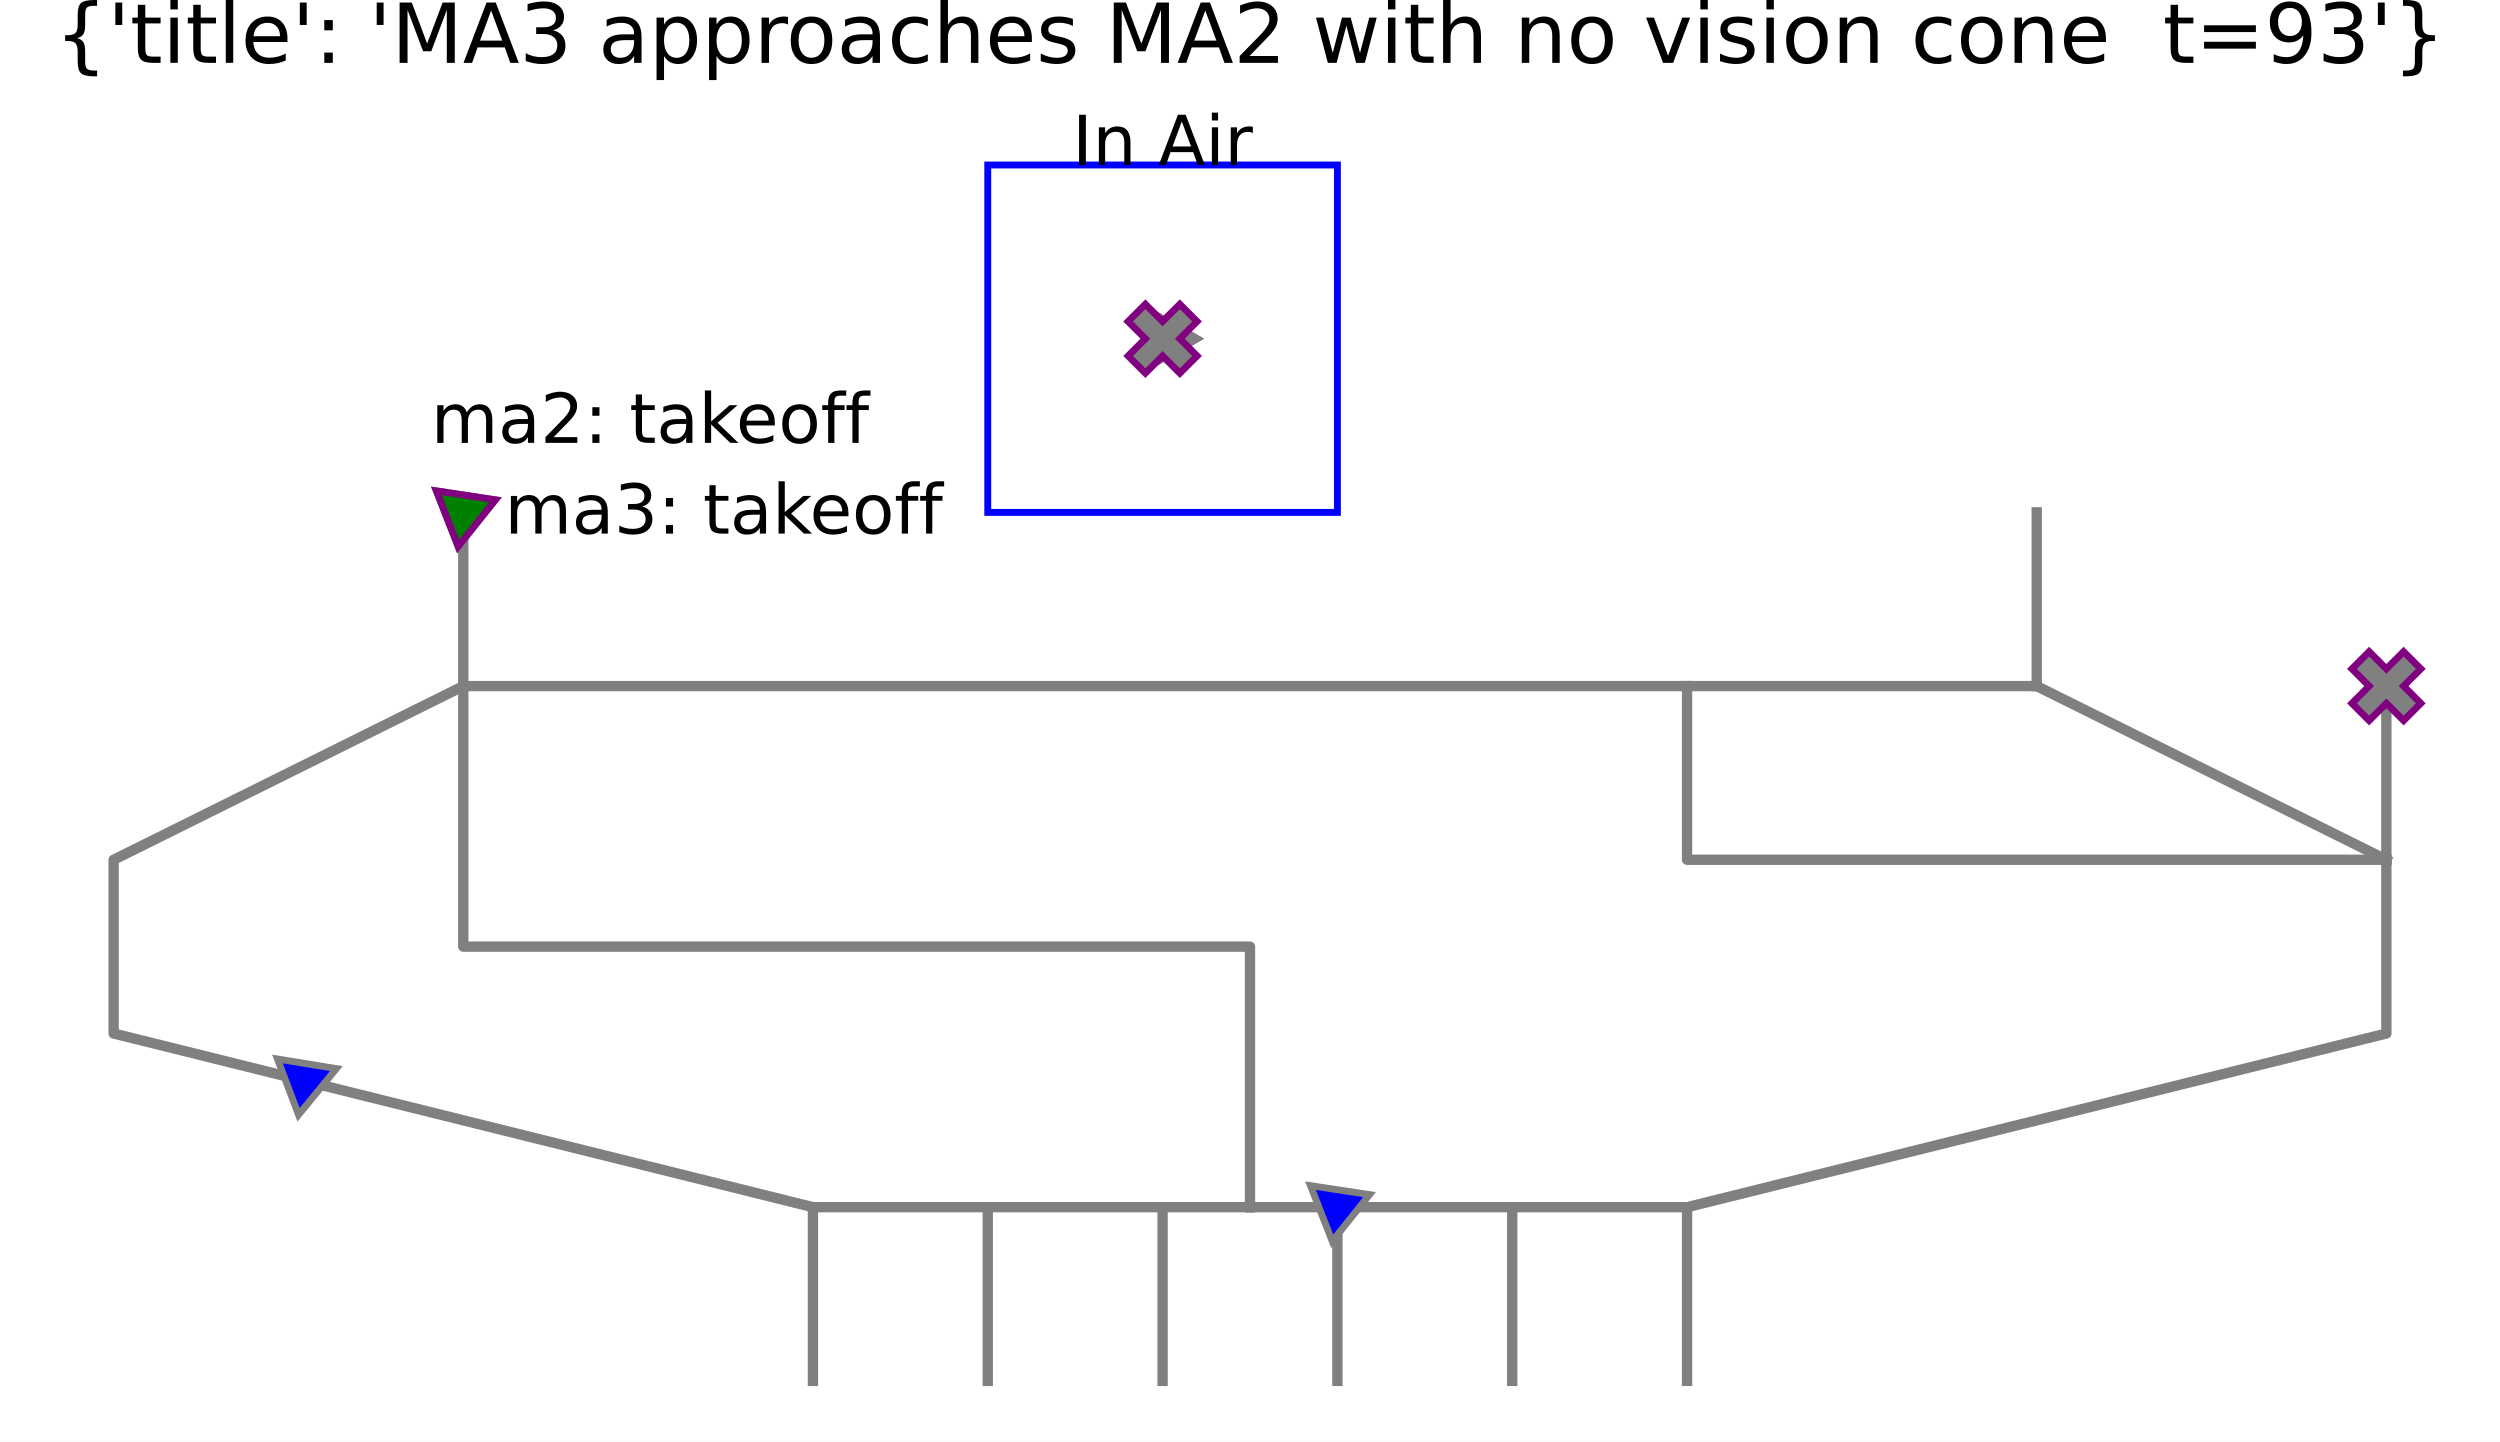
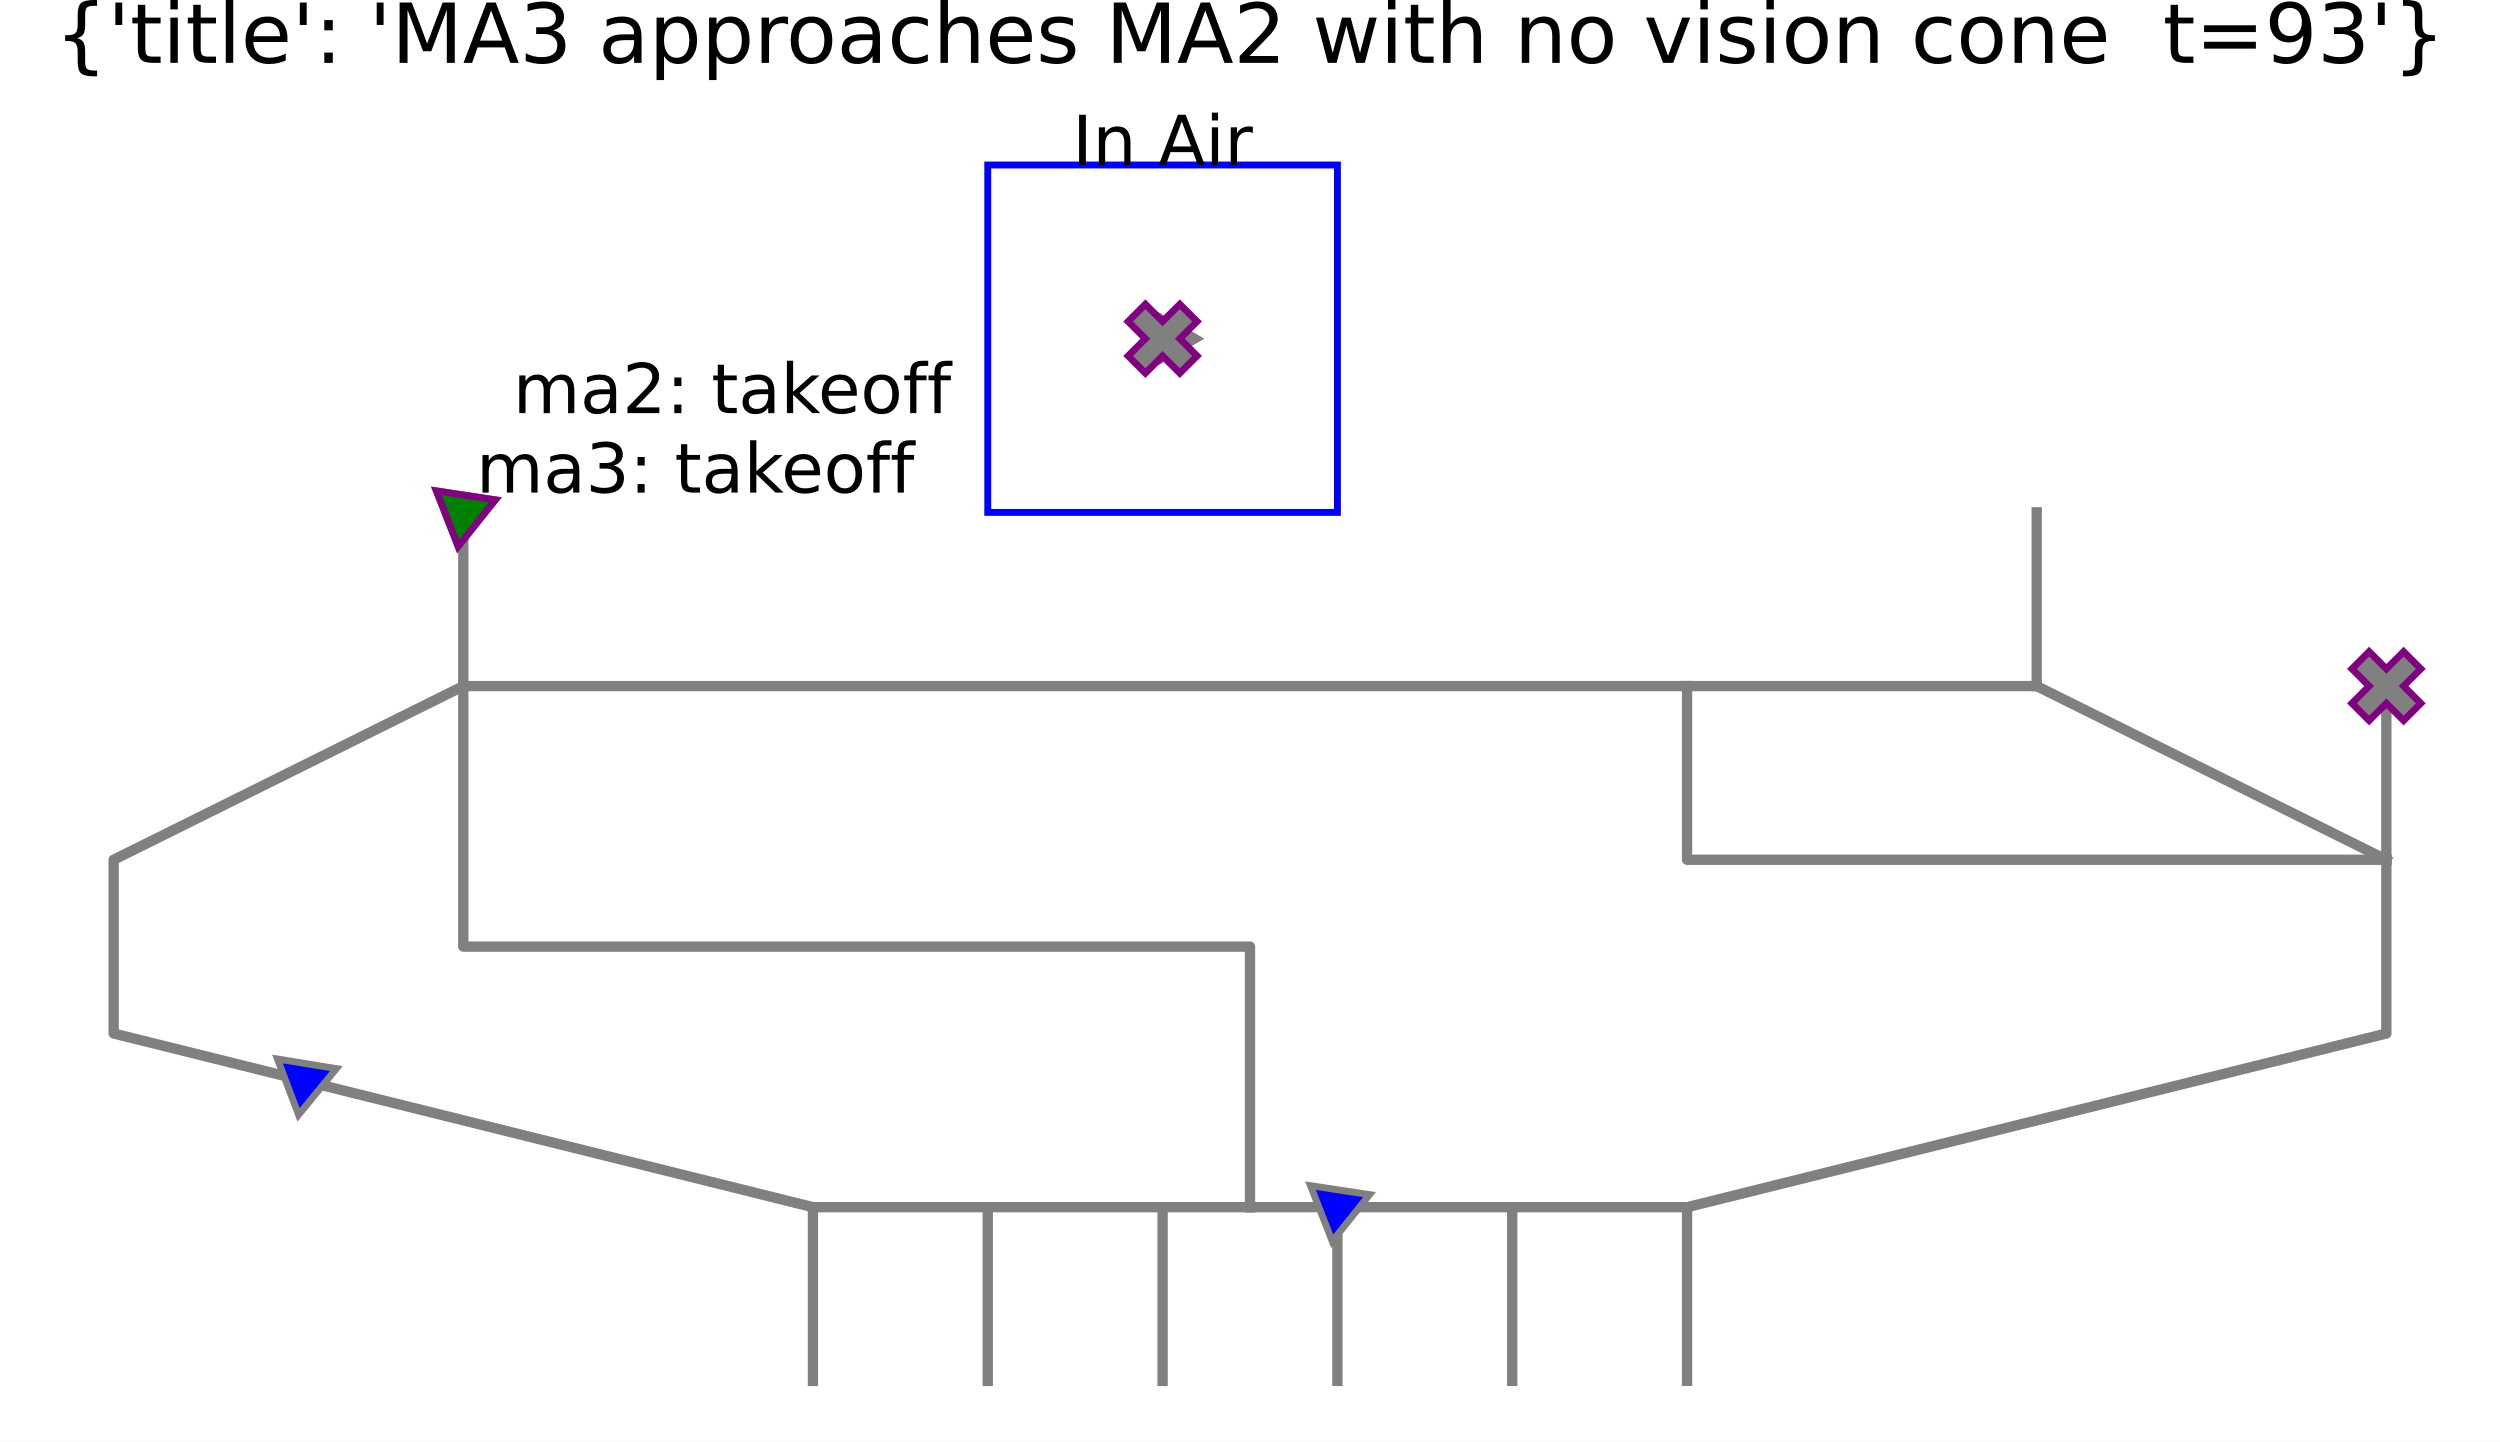
<svg xmlns="http://www.w3.org/2000/svg" xmlns:xlink="http://www.w3.org/1999/xlink" width="362.7pt" height="209.158pt" viewBox="0 0 362.7 209.158" version="1.1">
  <defs>
    <style type="text/css">*{stroke-linejoin: round; stroke-linecap: butt}</style>
  </defs>
  <g id="figure_1">
    <g id="patch_1">
      <path d="M 0 209.158  L 362.7 209.158  L 362.7 0  L 0 0  z " style="fill: #ffffff" />
    </g>
    <g id="axes_1">
      <g id="patch_2">
-         <path d="M 143.305 74.338  L 194.032 74.338  L 194.032 23.938  L 143.305 23.938  z " clip-path="url(#pde0abafa4a)" style="fill: #ffffff; stroke: #0000ff; stroke-linejoin: miter" />
+         <path d="M 143.305 74.338  L 194.032 74.338  L 194.032 23.938  L 143.305 23.938  z " clip-path="url(#p0c455f4749)" style="fill: #ffffff; stroke: #0000ff; stroke-linejoin: miter" />
      </g>
      <g id="line2d_1">
-         <path d="M 117.941 175.138  L 16.486 149.938  L 16.486 124.738  L 67.214 99.538  " clip-path="url(#pde0abafa4a)" style="fill: none; stroke: #808080; stroke-width: 1.5; stroke-linecap: square" />
+         <path d="M 117.941 175.138  L 16.486 149.938  L 16.486 124.738  L 67.214 99.538  " clip-path="url(#p0c455f4749)" style="fill: none; stroke: #808080; stroke-width: 1.5; stroke-linecap: square" />
      </g>
      <g id="line2d_2">
-         <path d="M 67.214 99.538  L 244.759 99.538  " clip-path="url(#pde0abafa4a)" style="fill: none; stroke: #808080; stroke-width: 1.5; stroke-linecap: square" />
+         <path d="M 67.214 99.538  L 244.759 99.538  " clip-path="url(#p0c455f4749)" style="fill: none; stroke: #808080; stroke-width: 1.5; stroke-linecap: square" />
      </g>
      <g id="line2d_3">
-         <path d="M 67.214 99.538  L 67.214 74.338  " clip-path="url(#pde0abafa4a)" style="fill: none; stroke: #808080; stroke-width: 1.5; stroke-linecap: square" />
+         <path d="M 67.214 99.538  L 67.214 74.338  " clip-path="url(#p0c455f4749)" style="fill: none; stroke: #808080; stroke-width: 1.5; stroke-linecap: square" />
      </g>
      <g id="line2d_4">
-         <path d="M 244.759 99.538  L 295.486 99.538  " clip-path="url(#pde0abafa4a)" style="fill: none; stroke: #808080; stroke-width: 1.5; stroke-linecap: square" />
+         <path d="M 244.759 99.538  L 295.486 99.538  " clip-path="url(#p0c455f4749)" style="fill: none; stroke: #808080; stroke-width: 1.5; stroke-linecap: square" />
      </g>
      <g id="line2d_5">
-         <path d="M 295.486 99.538  L 295.486 74.338  " clip-path="url(#pde0abafa4a)" style="fill: none; stroke: #808080; stroke-width: 1.5; stroke-linecap: square" />
+         <path d="M 295.486 99.538  L 295.486 74.338  " clip-path="url(#p0c455f4749)" style="fill: none; stroke: #808080; stroke-width: 1.5; stroke-linecap: square" />
      </g>
      <g id="line2d_6">
-         <path d="M 295.486 99.538  L 346.214 124.738  " clip-path="url(#pde0abafa4a)" style="fill: none; stroke: #808080; stroke-width: 1.5; stroke-linecap: square" />
+         <path d="M 295.486 99.538  L 346.214 124.738  " clip-path="url(#p0c455f4749)" style="fill: none; stroke: #808080; stroke-width: 1.5; stroke-linecap: square" />
      </g>
      <g id="line2d_7">
-         <path d="M 346.214 124.738  L 346.214 99.538  " clip-path="url(#pde0abafa4a)" style="fill: none; stroke: #808080; stroke-width: 1.5; stroke-linecap: square" />
+         <path d="M 346.214 124.738  L 346.214 99.538  " clip-path="url(#p0c455f4749)" style="fill: none; stroke: #808080; stroke-width: 1.5; stroke-linecap: square" />
      </g>
      <g id="line2d_8">
-         <path d="M 346.214 124.738  L 346.214 149.938  L 244.759 175.138  " clip-path="url(#pde0abafa4a)" style="fill: none; stroke: #808080; stroke-width: 1.5; stroke-linecap: square" />
+         <path d="M 346.214 124.738  L 346.214 149.938  L 244.759 175.138  " clip-path="url(#p0c455f4749)" style="fill: none; stroke: #808080; stroke-width: 1.5; stroke-linecap: square" />
      </g>
      <g id="line2d_9">
-         <path d="M 117.941 175.138  L 143.305 175.138  " clip-path="url(#pde0abafa4a)" style="fill: none; stroke: #808080; stroke-width: 1.5; stroke-linecap: square" />
+         <path d="M 117.941 175.138  L 143.305 175.138  " clip-path="url(#p0c455f4749)" style="fill: none; stroke: #808080; stroke-width: 1.5; stroke-linecap: square" />
      </g>
      <g id="line2d_10">
-         <path d="M 143.305 175.138  L 168.668 175.138  " clip-path="url(#pde0abafa4a)" style="fill: none; stroke: #808080; stroke-width: 1.5; stroke-linecap: square" />
+         <path d="M 143.305 175.138  L 168.668 175.138  " clip-path="url(#p0c455f4749)" style="fill: none; stroke: #808080; stroke-width: 1.5; stroke-linecap: square" />
      </g>
      <g id="line2d_11">
-         <path d="M 168.668 175.138  L 181.35 175.138  " clip-path="url(#pde0abafa4a)" style="fill: none; stroke: #808080; stroke-width: 1.5; stroke-linecap: square" />
+         <path d="M 168.668 175.138  L 181.35 175.138  " clip-path="url(#p0c455f4749)" style="fill: none; stroke: #808080; stroke-width: 1.5; stroke-linecap: square" />
      </g>
      <g id="line2d_12">
-         <path d="M 181.35 175.138  L 194.032 175.138  " clip-path="url(#pde0abafa4a)" style="fill: none; stroke: #808080; stroke-width: 1.5; stroke-linecap: square" />
+         <path d="M 181.35 175.138  L 194.032 175.138  " clip-path="url(#p0c455f4749)" style="fill: none; stroke: #808080; stroke-width: 1.5; stroke-linecap: square" />
      </g>
      <g id="line2d_13">
-         <path d="M 194.032 175.138  L 219.395 175.138  " clip-path="url(#pde0abafa4a)" style="fill: none; stroke: #808080; stroke-width: 1.5; stroke-linecap: square" />
+         <path d="M 194.032 175.138  L 219.395 175.138  " clip-path="url(#p0c455f4749)" style="fill: none; stroke: #808080; stroke-width: 1.5; stroke-linecap: square" />
      </g>
      <g id="line2d_14">
-         <path d="M 219.395 175.138  L 244.759 175.138  " clip-path="url(#pde0abafa4a)" style="fill: none; stroke: #808080; stroke-width: 1.5; stroke-linecap: square" />
+         <path d="M 219.395 175.138  L 244.759 175.138  " clip-path="url(#p0c455f4749)" style="fill: none; stroke: #808080; stroke-width: 1.5; stroke-linecap: square" />
      </g>
      <g id="line2d_15">
-         <path d="M 181.35 175.138  L 181.35 137.338  L 67.214 137.338  L 67.214 99.538  " clip-path="url(#pde0abafa4a)" style="fill: none; stroke: #808080; stroke-width: 1.5; stroke-linecap: square" />
+         <path d="M 181.35 175.138  L 181.35 137.338  L 67.214 137.338  L 67.214 99.538  " clip-path="url(#p0c455f4749)" style="fill: none; stroke: #808080; stroke-width: 1.5; stroke-linecap: square" />
      </g>
      <g id="line2d_16">
-         <path d="M 244.759 99.538  L 244.759 124.738  L 346.214 124.738  " clip-path="url(#pde0abafa4a)" style="fill: none; stroke: #808080; stroke-width: 1.5; stroke-linecap: square" />
+         <path d="M 244.759 99.538  L 244.759 124.738  L 346.214 124.738  " clip-path="url(#p0c455f4749)" style="fill: none; stroke: #808080; stroke-width: 1.5; stroke-linecap: square" />
      </g>
      <g id="line2d_17">
-         <path d="M 117.941 175.138  L 117.941 200.338  " clip-path="url(#pde0abafa4a)" style="fill: none; stroke: #808080; stroke-width: 1.5; stroke-linecap: square" />
+         <path d="M 117.941 175.138  L 117.941 200.338  " clip-path="url(#p0c455f4749)" style="fill: none; stroke: #808080; stroke-width: 1.5; stroke-linecap: square" />
      </g>
      <g id="line2d_18">
-         <path d="M 143.305 175.138  L 143.305 200.338  " clip-path="url(#pde0abafa4a)" style="fill: none; stroke: #808080; stroke-width: 1.5; stroke-linecap: square" />
+         <path d="M 143.305 175.138  L 143.305 200.338  " clip-path="url(#p0c455f4749)" style="fill: none; stroke: #808080; stroke-width: 1.5; stroke-linecap: square" />
      </g>
      <g id="line2d_19">
-         <path d="M 168.668 175.138  L 168.668 200.338  " clip-path="url(#pde0abafa4a)" style="fill: none; stroke: #808080; stroke-width: 1.5; stroke-linecap: square" />
+         <path d="M 168.668 175.138  L 168.668 200.338  " clip-path="url(#p0c455f4749)" style="fill: none; stroke: #808080; stroke-width: 1.5; stroke-linecap: square" />
      </g>
      <g id="line2d_20">
-         <path d="M 194.032 175.138  L 194.032 200.338  " clip-path="url(#pde0abafa4a)" style="fill: none; stroke: #808080; stroke-width: 1.5; stroke-linecap: square" />
+         <path d="M 194.032 175.138  L 194.032 200.338  " clip-path="url(#p0c455f4749)" style="fill: none; stroke: #808080; stroke-width: 1.5; stroke-linecap: square" />
      </g>
      <g id="line2d_21">
-         <path d="M 219.395 175.138  L 219.395 200.338  " clip-path="url(#pde0abafa4a)" style="fill: none; stroke: #808080; stroke-width: 1.5; stroke-linecap: square" />
+         <path d="M 219.395 175.138  L 219.395 200.338  " clip-path="url(#p0c455f4749)" style="fill: none; stroke: #808080; stroke-width: 1.5; stroke-linecap: square" />
      </g>
      <g id="line2d_22">
-         <path d="M 244.759 175.138  L 244.759 200.338  " clip-path="url(#pde0abafa4a)" style="fill: none; stroke: #808080; stroke-width: 1.5; stroke-linecap: square" />
+         <path d="M 244.759 175.138  L 244.759 200.338  " clip-path="url(#p0c455f4749)" style="fill: none; stroke: #808080; stroke-width: 1.5; stroke-linecap: square" />
      </g>
      <g id="line2d_23">
-         <path d="M 168.668 49.138  " clip-path="url(#pde0abafa4a)" style="fill: none; stroke: #808080; stroke-width: 1.5; stroke-linecap: square" />
-         <defs>
-           <path id="ma6961caeae" d="M -2.5 -4.33  L -2.5 4.33  L 5 0  z " style="stroke: #800080; stroke-linejoin: miter" />
-         </defs>
-         <g clip-path="url(#pde0abafa4a)">
-           <use xlink:href="#ma6961caeae" x="168.668" y="49.138" style="fill: #808080; stroke: #800080; stroke-linejoin: miter" />
+         <path d="M 168.668 49.138  " clip-path="url(#p0c455f4749)" style="fill: none; stroke: #808080; stroke-width: 1.5; stroke-linecap: square" />
+         <defs>
+           <path id="ma3fe3950c3" d="M -2.5 -4.33  L -2.5 4.33  L 5 0  z " style="stroke: #800080; stroke-linejoin: miter" />
+         </defs>
+         <g clip-path="url(#p0c455f4749)">
+           <use xlink:href="#ma3fe3950c3" x="168.668" y="49.138" style="fill: #808080; stroke: #800080; stroke-linejoin: miter" />
        </g>
      </g>
      <g id="line2d_24">
-         <path d="M 67.214 74.338  " clip-path="url(#pde0abafa4a)" style="fill: none; stroke: #008000; stroke-width: 1.5; stroke-linecap: square" />
-         <defs>
-           <path id="me29ead2dca" d="M -0.75 4.943  L 4.656 -1.822  L -3.906 -3.121  z " style="stroke: #808080; stroke-linejoin: miter" />
-         </defs>
-         <g clip-path="url(#pde0abafa4a)">
-           <use xlink:href="#me29ead2dca" x="67.214" y="74.338" style="fill: #008000; stroke: #808080; stroke-linejoin: miter" />
+         <path d="M 67.214 74.338  " clip-path="url(#p0c455f4749)" style="fill: none; stroke: #008000; stroke-width: 1.5; stroke-linecap: square" />
+         <defs>
+           <path id="me8100ca2e7" d="M -0.75 4.943  L 4.656 -1.822  L -3.906 -3.121  z " style="stroke: #808080; stroke-linejoin: miter" />
+         </defs>
+         <g clip-path="url(#p0c455f4749)">
+           <use xlink:href="#me8100ca2e7" x="67.214" y="74.338" style="fill: #008000; stroke: #808080; stroke-linejoin: miter" />
        </g>
      </g>
      <g id="line2d_25">
-         <path d="M 67.214 74.338  " clip-path="url(#pde0abafa4a)" style="fill: none; stroke: #008000; stroke-width: 1.5; stroke-linecap: square" />
-         <defs>
-           <path id="mec5ecb07ba" d="M -0.75 4.943  L 4.656 -1.822  L -3.906 -3.121  z " style="stroke: #800080; stroke-linejoin: miter" />
-         </defs>
-         <g clip-path="url(#pde0abafa4a)">
-           <use xlink:href="#mec5ecb07ba" x="67.214" y="74.338" style="fill: #008000; stroke: #800080; stroke-linejoin: miter" />
+         <path d="M 67.214 74.338  " clip-path="url(#p0c455f4749)" style="fill: none; stroke: #008000; stroke-width: 1.5; stroke-linecap: square" />
+         <defs>
+           <path id="mbd29cbfaff" d="M -0.75 4.943  L 4.656 -1.822  L -3.906 -3.121  z " style="stroke: #800080; stroke-linejoin: miter" />
+         </defs>
+         <g clip-path="url(#p0c455f4749)">
+           <use xlink:href="#mbd29cbfaff" x="67.214" y="74.338" style="fill: #008000; stroke: #800080; stroke-linejoin: miter" />
        </g>
      </g>
      <g id="line2d_26">
-         <path d="M 168.668 49.138  " clip-path="url(#pde0abafa4a)" style="fill: none; stroke: #808080; stroke-width: 1.5; stroke-linecap: square" />
-         <defs>
-           <path id="m64f09d5c3d" d="M -2.5 -4.33  L -2.5 4.33  L 5 0  z " style="stroke: #808080; stroke-linejoin: miter" />
-         </defs>
-         <g clip-path="url(#pde0abafa4a)">
-           <use xlink:href="#m64f09d5c3d" x="168.668" y="49.138" style="fill: #808080; stroke: #808080; stroke-linejoin: miter" />
+         <path d="M 168.668 49.138  " clip-path="url(#p0c455f4749)" style="fill: none; stroke: #808080; stroke-width: 1.5; stroke-linecap: square" />
+         <defs>
+           <path id="m79722d5be2" d="M -2.5 -4.33  L -2.5 4.33  L 5 0  z " style="stroke: #808080; stroke-linejoin: miter" />
+         </defs>
+         <g clip-path="url(#p0c455f4749)">
+           <use xlink:href="#m79722d5be2" x="168.668" y="49.138" style="fill: #808080; stroke: #808080; stroke-linejoin: miter" />
        </g>
      </g>
      <g id="line2d_27">
-         <path d="M 44.122 156.802  " clip-path="url(#pde0abafa4a)" style="fill: none; stroke: #0000ff; stroke-width: 1.5; stroke-linecap: square" />
-         <defs>
-           <path id="m7e405c6fc3" d="M 4.677 -1.767  L -3.869 -3.167  L -0.808 4.934  z " style="stroke: #808080; stroke-linejoin: miter" />
-         </defs>
-         <g clip-path="url(#pde0abafa4a)">
-           <use xlink:href="#m7e405c6fc3" x="44.122" y="156.802" style="fill: #0000ff; stroke: #808080; stroke-linejoin: miter" />
+         <path d="M 44.122 156.802  " clip-path="url(#p0c455f4749)" style="fill: none; stroke: #0000ff; stroke-width: 1.5; stroke-linecap: square" />
+         <defs>
+           <path id="m270586c7a0" d="M 4.677 -1.767  L -3.869 -3.167  L -0.808 4.934  z " style="stroke: #808080; stroke-linejoin: miter" />
+         </defs>
+         <g clip-path="url(#p0c455f4749)">
+           <use xlink:href="#m270586c7a0" x="44.122" y="156.802" style="fill: #0000ff; stroke: #808080; stroke-linejoin: miter" />
        </g>
      </g>
      <g id="line2d_28">
-         <path d="M 194.032 175.138  " clip-path="url(#pde0abafa4a)" style="fill: none; stroke: #0000ff; stroke-width: 1.5; stroke-linecap: square" />
-         <defs>
-           <path id="ma3b438eca2" d="M -0.75 4.943  L 4.656 -1.822  L -3.906 -3.121  z " style="stroke: #808080; stroke-linejoin: miter" />
-         </defs>
-         <g clip-path="url(#pde0abafa4a)">
-           <use xlink:href="#ma3b438eca2" x="194.032" y="175.138" style="fill: #0000ff; stroke: #808080; stroke-linejoin: miter" />
+         <path d="M 194.032 175.138  " clip-path="url(#p0c455f4749)" style="fill: none; stroke: #0000ff; stroke-width: 1.5; stroke-linecap: square" />
+         <defs>
+           <path id="m1c499962bb" d="M -0.75 4.943  L 4.656 -1.822  L -3.906 -3.121  z " style="stroke: #808080; stroke-linejoin: miter" />
+         </defs>
+         <g clip-path="url(#p0c455f4749)">
+           <use xlink:href="#m1c499962bb" x="194.032" y="175.138" style="fill: #0000ff; stroke: #808080; stroke-linejoin: miter" />
        </g>
      </g>
      <g id="line2d_29">
-         <path d="M 168.668 49.138  " clip-path="url(#pde0abafa4a)" style="fill: none; stroke: #808080; stroke-width: 1.5; stroke-linecap: square" />
-         <defs>
-           <path id="m8e59d8fef5" d="M -2.5 5  L 0 2.5  L 2.5 5  L 5 2.5  L 2.5 0  L 5 -2.5  L 2.5 -5  L 0 -2.5  L -2.5 -5  L -5 -2.5  L -2.5 0  L -5 2.5  z " style="stroke: #800080; stroke-linejoin: miter" />
-         </defs>
-         <g clip-path="url(#pde0abafa4a)">
-           <use xlink:href="#m8e59d8fef5" x="168.668" y="49.138" style="fill: #808080; stroke: #800080; stroke-linejoin: miter" />
+         <path d="M 168.668 49.138  " clip-path="url(#p0c455f4749)" style="fill: none; stroke: #808080; stroke-width: 1.5; stroke-linecap: square" />
+         <defs>
+           <path id="m71a6424fe4" d="M -2.5 5  L 0 2.5  L 2.5 5  L 5 2.5  L 2.5 0  L 5 -2.5  L 2.5 -5  L 0 -2.5  L -2.5 -5  L -5 -2.5  L -2.5 0  L -5 2.5  z " style="stroke: #800080; stroke-linejoin: miter" />
+         </defs>
+         <g clip-path="url(#p0c455f4749)">
+           <use xlink:href="#m71a6424fe4" x="168.668" y="49.138" style="fill: #808080; stroke: #800080; stroke-linejoin: miter" />
        </g>
      </g>
      <g id="line2d_30">
-         <path d="M 346.214 99.538  " clip-path="url(#pde0abafa4a)" style="fill: none; stroke: #808080; stroke-width: 1.5; stroke-linecap: square" />
-         <g clip-path="url(#pde0abafa4a)">
-           <use xlink:href="#m8e59d8fef5" x="346.214" y="99.538" style="fill: #808080; stroke: #800080; stroke-linejoin: miter" />
+         <path d="M 346.214 99.538  " clip-path="url(#p0c455f4749)" style="fill: none; stroke: #808080; stroke-width: 1.5; stroke-linecap: square" />
+         <g clip-path="url(#p0c455f4749)">
+           <use xlink:href="#m71a6424fe4" x="346.214" y="99.538" style="fill: #808080; stroke: #800080; stroke-linejoin: miter" />
        </g>
      </g>
      <g id="text_1">
        <g transform="translate(155.5705 23.93812) scale(0.1 -0.1)">
          <defs>
            <path id="DejaVuSans-49" d="M 628 4666  L 1259 4666  L 1259 0  L 628 0  L 628 4666  z " transform="scale(0.015625)" />
            <path id="DejaVuSans-6e" d="M 3513 2113  L 3513 0  L 2938 0  L 2938 2094  Q 2938 2591 2744 2837  Q 2550 3084 2163 3084  Q 1697 3084 1428 2787  Q 1159 2491 1159 1978  L 1159 0  L 581 0  L 581 3500  L 1159 3500  L 1159 2956  Q 1366 3272 1645 3428  Q 1925 3584 2291 3584  Q 2894 3584 3203 3211  Q 3513 2838 3513 2113  z " transform="scale(0.015625)" />
            <path id="DejaVuSans-20" transform="scale(0.015625)" />
            <path id="DejaVuSans-41" d="M 2188 4044  L 1331 1722  L 3047 1722  L 2188 4044  z M 1831 4666  L 2547 4666  L 4325 0  L 3669 0  L 3244 1197  L 1141 1197  L 716 0  L 50 0  L 1831 4666  z " transform="scale(0.015625)" />
            <path id="DejaVuSans-69" d="M 603 3500  L 1178 3500  L 1178 0  L 603 0  L 603 3500  z M 603 4863  L 1178 4863  L 1178 4134  L 603 4134  L 603 4863  z " transform="scale(0.015625)" />
            <path id="DejaVuSans-72" d="M 2631 2963  Q 2534 3019 2420 3045  Q 2306 3072 2169 3072  Q 1681 3072 1420 2755  Q 1159 2438 1159 1844  L 1159 0  L 581 0  L 581 3500  L 1159 3500  L 1159 2956  Q 1341 3275 1631 3429  Q 1922 3584 2338 3584  Q 2397 3584 2469 3576  Q 2541 3569 2628 3553  L 2631 2963  z " transform="scale(0.015625)" />
          </defs>
          <use xlink:href="#DejaVuSans-49" />
          <use xlink:href="#DejaVuSans-6e" transform="translate(29.49219 0)" />
          <use xlink:href="#DejaVuSans-20" transform="translate(92.87109 0)" />
          <use xlink:href="#DejaVuSans-41" transform="translate(124.6582 0)" />
          <use xlink:href="#DejaVuSans-69" transform="translate(193.0664 0)" />
          <use xlink:href="#DejaVuSans-72" transform="translate(220.8496 0)" />
        </g>
      </g>
      <g id="text_2">
-         <g transform="translate(62.53348 64.25046) scale(0.1 -0.1)">
+         <g transform="translate(74.42942 59.93797) scale(0.1 -0.1)">
          <defs>
            <path id="DejaVuSans-6d" d="M 3328 2828  Q 3544 3216 3844 3400  Q 4144 3584 4550 3584  Q 5097 3584 5394 3201  Q 5691 2819 5691 2113  L 5691 0  L 5113 0  L 5113 2094  Q 5113 2597 4934 2840  Q 4756 3084 4391 3084  Q 3944 3084 3684 2787  Q 3425 2491 3425 1978  L 3425 0  L 2847 0  L 2847 2094  Q 2847 2600 2669 2842  Q 2491 3084 2119 3084  Q 1678 3084 1418 2786  Q 1159 2488 1159 1978  L 1159 0  L 581 0  L 581 3500  L 1159 3500  L 1159 2956  Q 1356 3278 1631 3431  Q 1906 3584 2284 3584  Q 2666 3584 2933 3390  Q 3200 3197 3328 2828  z " transform="scale(0.015625)" />
            <path id="DejaVuSans-61" d="M 2194 1759  Q 1497 1759 1228 1600  Q 959 1441 959 1056  Q 959 750 1161 570  Q 1363 391 1709 391  Q 2188 391 2477 730  Q 2766 1069 2766 1631  L 2766 1759  L 2194 1759  z M 3341 1997  L 3341 0  L 2766 0  L 2766 531  Q 2569 213 2275 61  Q 1981 -91 1556 -91  Q 1019 -91 701 211  Q 384 513 384 1019  Q 384 1609 779 1909  Q 1175 2209 1959 2209  L 2766 2209  L 2766 2266  Q 2766 2663 2505 2880  Q 2244 3097 1772 3097  Q 1472 3097 1187 3025  Q 903 2953 641 2809  L 641 3341  Q 956 3463 1253 3523  Q 1550 3584 1831 3584  Q 2591 3584 2966 3190  Q 3341 2797 3341 1997  z " transform="scale(0.015625)" />
            <path id="DejaVuSans-32" d="M 1228 531  L 3431 531  L 3431 0  L 469 0  L 469 531  Q 828 903 1448 1529  Q 2069 2156 2228 2338  Q 2531 2678 2651 2914  Q 2772 3150 2772 3378  Q 2772 3750 2511 3984  Q 2250 4219 1831 4219  Q 1534 4219 1204 4116  Q 875 4013 500 3803  L 500 4441  Q 881 4594 1212 4672  Q 1544 4750 1819 4750  Q 2544 4750 2975 4387  Q 3406 4025 3406 3419  Q 3406 3131 3298 2873  Q 3191 2616 2906 2266  Q 2828 2175 2409 1742  Q 1991 1309 1228 531  z " transform="scale(0.015625)" />
            <path id="DejaVuSans-3a" d="M 750 794  L 1409 794  L 1409 0  L 750 0  L 750 794  z M 750 3309  L 1409 3309  L 1409 2516  L 750 2516  L 750 3309  z " transform="scale(0.015625)" />
            <path id="DejaVuSans-74" d="M 1172 4494  L 1172 3500  L 2356 3500  L 2356 3053  L 1172 3053  L 1172 1153  Q 1172 725 1289 603  Q 1406 481 1766 481  L 2356 481  L 2356 0  L 1766 0  Q 1100 0 847 248  Q 594 497 594 1153  L 594 3053  L 172 3053  L 172 3500  L 594 3500  L 594 4494  L 1172 4494  z " transform="scale(0.015625)" />
            <path id="DejaVuSans-6b" d="M 581 4863  L 1159 4863  L 1159 1991  L 2875 3500  L 3609 3500  L 1753 1863  L 3688 0  L 2938 0  L 1159 1709  L 1159 0  L 581 0  L 581 4863  z " transform="scale(0.015625)" />
            <path id="DejaVuSans-65" d="M 3597 1894  L 3597 1613  L 953 1613  Q 991 1019 1311 708  Q 1631 397 2203 397  Q 2534 397 2845 478  Q 3156 559 3463 722  L 3463 178  Q 3153 47 2828 -22  Q 2503 -91 2169 -91  Q 1331 -91 842 396  Q 353 884 353 1716  Q 353 2575 817 3079  Q 1281 3584 2069 3584  Q 2775 3584 3186 3129  Q 3597 2675 3597 1894  z M 3022 2063  Q 3016 2534 2758 2815  Q 2500 3097 2075 3097  Q 1594 3097 1305 2825  Q 1016 2553 972 2059  L 3022 2063  z " transform="scale(0.015625)" />
            <path id="DejaVuSans-6f" d="M 1959 3097  Q 1497 3097 1228 2736  Q 959 2375 959 1747  Q 959 1119 1226 758  Q 1494 397 1959 397  Q 2419 397 2687 759  Q 2956 1122 2956 1747  Q 2956 2369 2687 2733  Q 2419 3097 1959 3097  z M 1959 3584  Q 2709 3584 3137 3096  Q 3566 2609 3566 1747  Q 3566 888 3137 398  Q 2709 -91 1959 -91  Q 1206 -91 779 398  Q 353 888 353 1747  Q 353 2609 779 3096  Q 1206 3584 1959 3584  z " transform="scale(0.015625)" />
            <path id="DejaVuSans-66" d="M 2375 4863  L 2375 4384  L 1825 4384  Q 1516 4384 1395 4259  Q 1275 4134 1275 3809  L 1275 3500  L 2222 3500  L 2222 3053  L 1275 3053  L 1275 0  L 697 0  L 697 3053  L 147 3053  L 147 3500  L 697 3500  L 697 3744  Q 697 4328 969 4595  Q 1241 4863 1831 4863  L 2375 4863  z " transform="scale(0.015625)" />
          </defs>
          <use xlink:href="#DejaVuSans-6d" />
          <use xlink:href="#DejaVuSans-61" transform="translate(97.41211 0)" />
          <use xlink:href="#DejaVuSans-32" transform="translate(158.6914 0)" />
          <use xlink:href="#DejaVuSans-3a" transform="translate(222.3145 0)" />
          <use xlink:href="#DejaVuSans-20" transform="translate(256.0059 0)" />
          <use xlink:href="#DejaVuSans-74" transform="translate(287.793 0)" />
          <use xlink:href="#DejaVuSans-61" transform="translate(327.002 0)" />
          <use xlink:href="#DejaVuSans-6b" transform="translate(388.2812 0)" />
          <use xlink:href="#DejaVuSans-65" transform="translate(442.5664 0)" />
          <use xlink:href="#DejaVuSans-6f" transform="translate(504.0898 0)" />
          <use xlink:href="#DejaVuSans-66" transform="translate(565.2715 0)" />
          <use xlink:href="#DejaVuSans-66" transform="translate(600.4766 0)" />
        </g>
      </g>
      <g id="text_3">
-         <g transform="translate(73.21618 77.41734) scale(0.1 -0.1)">
+         <g transform="translate(69.09294 71.47092) scale(0.1 -0.1)">
          <defs>
            <path id="DejaVuSans-33" d="M 2597 2516  Q 3050 2419 3304 2112  Q 3559 1806 3559 1356  Q 3559 666 3084 287  Q 2609 -91 1734 -91  Q 1441 -91 1130 -33  Q 819 25 488 141  L 488 750  Q 750 597 1062 519  Q 1375 441 1716 441  Q 2309 441 2620 675  Q 2931 909 2931 1356  Q 2931 1769 2642 2001  Q 2353 2234 1838 2234  L 1294 2234  L 1294 2753  L 1863 2753  Q 2328 2753 2575 2939  Q 2822 3125 2822 3475  Q 2822 3834 2567 4026  Q 2313 4219 1838 4219  Q 1578 4219 1281 4162  Q 984 4106 628 3988  L 628 4550  Q 988 4650 1302 4700  Q 1616 4750 1894 4750  Q 2613 4750 3031 4423  Q 3450 4097 3450 3541  Q 3450 3153 3228 2886  Q 3006 2619 2597 2516  z " transform="scale(0.015625)" />
          </defs>
          <use xlink:href="#DejaVuSans-6d" />
          <use xlink:href="#DejaVuSans-61" transform="translate(97.41211 0)" />
          <use xlink:href="#DejaVuSans-33" transform="translate(158.6914 0)" />
          <use xlink:href="#DejaVuSans-3a" transform="translate(222.3145 0)" />
          <use xlink:href="#DejaVuSans-20" transform="translate(256.0059 0)" />
          <use xlink:href="#DejaVuSans-74" transform="translate(287.793 0)" />
          <use xlink:href="#DejaVuSans-61" transform="translate(327.002 0)" />
          <use xlink:href="#DejaVuSans-6b" transform="translate(388.2812 0)" />
          <use xlink:href="#DejaVuSans-65" transform="translate(442.5664 0)" />
          <use xlink:href="#DejaVuSans-6f" transform="translate(504.0898 0)" />
          <use xlink:href="#DejaVuSans-66" transform="translate(565.2715 0)" />
          <use xlink:href="#DejaVuSans-66" transform="translate(600.4766 0)" />
        </g>
      </g>
      <g id="text_4">
        <g transform="translate(7.948125 9.118125) scale(0.12 -0.12)">
          <defs>
            <path id="DejaVuSans-7b" d="M 3272 -594  L 3272 -1044  L 3078 -1044  Q 2300 -1044 2036 -812  Q 1772 -581 1772 109  L 1772 856  Q 1772 1328 1603 1509  Q 1434 1691 991 1691  L 800 1691  L 800 2138  L 991 2138  Q 1438 2138 1605 2317  Q 1772 2497 1772 2963  L 1772 3713  Q 1772 4403 2036 4633  Q 2300 4863 3078 4863  L 3272 4863  L 3272 4416  L 3059 4416  Q 2619 4416 2484 4278  Q 2350 4141 2350 3700  L 2350 2925  Q 2350 2434 2208 2212  Q 2066 1991 1722 1913  Q 2069 1828 2209 1606  Q 2350 1384 2350 897  L 2350 122  Q 2350 -319 2484 -456  Q 2619 -594 3059 -594  L 3272 -594  z " transform="scale(0.015625)" />
            <path id="DejaVuSans-27" d="M 1147 4666  L 1147 2931  L 616 2931  L 616 4666  L 1147 4666  z " transform="scale(0.015625)" />
            <path id="DejaVuSans-6c" d="M 603 4863  L 1178 4863  L 1178 0  L 603 0  L 603 4863  z " transform="scale(0.015625)" />
            <path id="DejaVuSans-4d" d="M 628 4666  L 1569 4666  L 2759 1491  L 3956 4666  L 4897 4666  L 4897 0  L 4281 0  L 4281 4097  L 3078 897  L 2444 897  L 1241 4097  L 1241 0  L 628 0  L 628 4666  z " transform="scale(0.015625)" />
            <path id="DejaVuSans-70" d="M 1159 525  L 1159 -1331  L 581 -1331  L 581 3500  L 1159 3500  L 1159 2969  Q 1341 3281 1617 3432  Q 1894 3584 2278 3584  Q 2916 3584 3314 3078  Q 3713 2572 3713 1747  Q 3713 922 3314 415  Q 2916 -91 2278 -91  Q 1894 -91 1617 61  Q 1341 213 1159 525  z M 3116 1747  Q 3116 2381 2855 2742  Q 2594 3103 2138 3103  Q 1681 3103 1420 2742  Q 1159 2381 1159 1747  Q 1159 1113 1420 752  Q 1681 391 2138 391  Q 2594 391 2855 752  Q 3116 1113 3116 1747  z " transform="scale(0.015625)" />
            <path id="DejaVuSans-63" d="M 3122 3366  L 3122 2828  Q 2878 2963 2633 3030  Q 2388 3097 2138 3097  Q 1578 3097 1268 2742  Q 959 2388 959 1747  Q 959 1106 1268 751  Q 1578 397 2138 397  Q 2388 397 2633 464  Q 2878 531 3122 666  L 3122 134  Q 2881 22 2623 -34  Q 2366 -91 2075 -91  Q 1284 -91 818 406  Q 353 903 353 1747  Q 353 2603 823 3093  Q 1294 3584 2113 3584  Q 2378 3584 2631 3529  Q 2884 3475 3122 3366  z " transform="scale(0.015625)" />
            <path id="DejaVuSans-68" d="M 3513 2113  L 3513 0  L 2938 0  L 2938 2094  Q 2938 2591 2744 2837  Q 2550 3084 2163 3084  Q 1697 3084 1428 2787  Q 1159 2491 1159 1978  L 1159 0  L 581 0  L 581 4863  L 1159 4863  L 1159 2956  Q 1366 3272 1645 3428  Q 1925 3584 2291 3584  Q 2894 3584 3203 3211  Q 3513 2838 3513 2113  z " transform="scale(0.015625)" />
            <path id="DejaVuSans-73" d="M 2834 3397  L 2834 2853  Q 2591 2978 2328 3040  Q 2066 3103 1784 3103  Q 1356 3103 1142 2972  Q 928 2841 928 2578  Q 928 2378 1081 2264  Q 1234 2150 1697 2047  L 1894 2003  Q 2506 1872 2764 1633  Q 3022 1394 3022 966  Q 3022 478 2636 193  Q 2250 -91 1575 -91  Q 1294 -91 989 -36  Q 684 19 347 128  L 347 722  Q 666 556 975 473  Q 1284 391 1588 391  Q 1994 391 2212 530  Q 2431 669 2431 922  Q 2431 1156 2273 1281  Q 2116 1406 1581 1522  L 1381 1569  Q 847 1681 609 1914  Q 372 2147 372 2553  Q 372 3047 722 3315  Q 1072 3584 1716 3584  Q 2034 3584 2315 3537  Q 2597 3491 2834 3397  z " transform="scale(0.015625)" />
            <path id="DejaVuSans-77" d="M 269 3500  L 844 3500  L 1563 769  L 2278 3500  L 2956 3500  L 3675 769  L 4391 3500  L 4966 3500  L 4050 0  L 3372 0  L 2619 2869  L 1863 0  L 1184 0  L 269 3500  z " transform="scale(0.015625)" />
            <path id="DejaVuSans-76" d="M 191 3500  L 800 3500  L 1894 563  L 2988 3500  L 3597 3500  L 2284 0  L 1503 0  L 191 3500  z " transform="scale(0.015625)" />
            <path id="DejaVuSans-3d" d="M 678 2906  L 4684 2906  L 4684 2381  L 678 2381  L 678 2906  z M 678 1631  L 4684 1631  L 4684 1100  L 678 1100  L 678 1631  z " transform="scale(0.015625)" />
            <path id="DejaVuSans-39" d="M 703 97  L 703 672  Q 941 559 1184 500  Q 1428 441 1663 441  Q 2288 441 2617 861  Q 2947 1281 2994 2138  Q 2813 1869 2534 1725  Q 2256 1581 1919 1581  Q 1219 1581 811 2004  Q 403 2428 403 3163  Q 403 3881 828 4315  Q 1253 4750 1959 4750  Q 2769 4750 3195 4129  Q 3622 3509 3622 2328  Q 3622 1225 3098 567  Q 2575 -91 1691 -91  Q 1453 -91 1209 -44  Q 966 3 703 97  z M 1959 2075  Q 2384 2075 2632 2365  Q 2881 2656 2881 3163  Q 2881 3666 2632 3958  Q 2384 4250 1959 4250  Q 1534 4250 1286 3958  Q 1038 3666 1038 3163  Q 1038 2656 1286 2365  Q 1534 2075 1959 2075  z " transform="scale(0.015625)" />
            <path id="DejaVuSans-7d" d="M 800 -594  L 1019 -594  Q 1456 -594 1589 -459  Q 1722 -325 1722 122  L 1722 897  Q 1722 1384 1862 1606  Q 2003 1828 2350 1913  Q 2003 1991 1862 2212  Q 1722 2434 1722 2925  L 1722 3700  Q 1722 4144 1589 4280  Q 1456 4416 1019 4416  L 800 4416  L 800 4863  L 997 4863  Q 1775 4863 2036 4633  Q 2297 4403 2297 3713  L 2297 2963  Q 2297 2497 2465 2317  Q 2634 2138 3078 2138  L 3272 2138  L 3272 1691  L 3078 1691  Q 2634 1691 2465 1509  Q 2297 1328 2297 856  L 2297 109  Q 2297 -581 2036 -812  Q 1775 -1044 997 -1044  L 800 -1044  L 800 -594  z " transform="scale(0.015625)" />
          </defs>
          <use xlink:href="#DejaVuSans-7b" />
          <use xlink:href="#DejaVuSans-27" transform="translate(63.62305 0)" />
          <use xlink:href="#DejaVuSans-74" transform="translate(91.11328 0)" />
          <use xlink:href="#DejaVuSans-69" transform="translate(130.3223 0)" />
          <use xlink:href="#DejaVuSans-74" transform="translate(158.1055 0)" />
          <use xlink:href="#DejaVuSans-6c" transform="translate(197.3145 0)" />
          <use xlink:href="#DejaVuSans-65" transform="translate(225.0977 0)" />
          <use xlink:href="#DejaVuSans-27" transform="translate(286.6211 0)" />
          <use xlink:href="#DejaVuSans-3a" transform="translate(314.1113 0)" />
          <use xlink:href="#DejaVuSans-20" transform="translate(347.8027 0)" />
          <use xlink:href="#DejaVuSans-27" transform="translate(379.5898 0)" />
          <use xlink:href="#DejaVuSans-4d" transform="translate(407.0801 0)" />
          <use xlink:href="#DejaVuSans-41" transform="translate(493.3594 0)" />
          <use xlink:href="#DejaVuSans-33" transform="translate(561.7676 0)" />
          <use xlink:href="#DejaVuSans-20" transform="translate(625.3906 0)" />
          <use xlink:href="#DejaVuSans-61" transform="translate(657.1777 0)" />
          <use xlink:href="#DejaVuSans-70" transform="translate(718.457 0)" />
          <use xlink:href="#DejaVuSans-70" transform="translate(781.9336 0)" />
          <use xlink:href="#DejaVuSans-72" transform="translate(845.4102 0)" />
          <use xlink:href="#DejaVuSans-6f" transform="translate(884.2734 0)" />
          <use xlink:href="#DejaVuSans-61" transform="translate(945.4551 0)" />
          <use xlink:href="#DejaVuSans-63" transform="translate(1006.734 0)" />
          <use xlink:href="#DejaVuSans-68" transform="translate(1061.715 0)" />
          <use xlink:href="#DejaVuSans-65" transform="translate(1125.094 0)" />
          <use xlink:href="#DejaVuSans-73" transform="translate(1186.617 0)" />
          <use xlink:href="#DejaVuSans-20" transform="translate(1238.717 0)" />
          <use xlink:href="#DejaVuSans-4d" transform="translate(1270.504 0)" />
          <use xlink:href="#DejaVuSans-41" transform="translate(1356.783 0)" />
          <use xlink:href="#DejaVuSans-32" transform="translate(1425.191 0)" />
          <use xlink:href="#DejaVuSans-20" transform="translate(1488.814 0)" />
          <use xlink:href="#DejaVuSans-77" transform="translate(1520.602 0)" />
          <use xlink:href="#DejaVuSans-69" transform="translate(1602.389 0)" />
          <use xlink:href="#DejaVuSans-74" transform="translate(1630.172 0)" />
          <use xlink:href="#DejaVuSans-68" transform="translate(1669.381 0)" />
          <use xlink:href="#DejaVuSans-20" transform="translate(1732.76 0)" />
          <use xlink:href="#DejaVuSans-6e" transform="translate(1764.547 0)" />
          <use xlink:href="#DejaVuSans-6f" transform="translate(1827.926 0)" />
          <use xlink:href="#DejaVuSans-20" transform="translate(1889.107 0)" />
          <use xlink:href="#DejaVuSans-76" transform="translate(1920.895 0)" />
          <use xlink:href="#DejaVuSans-69" transform="translate(1980.074 0)" />
          <use xlink:href="#DejaVuSans-73" transform="translate(2007.857 0)" />
          <use xlink:href="#DejaVuSans-69" transform="translate(2059.957 0)" />
          <use xlink:href="#DejaVuSans-6f" transform="translate(2087.74 0)" />
          <use xlink:href="#DejaVuSans-6e" transform="translate(2148.922 0)" />
          <use xlink:href="#DejaVuSans-20" transform="translate(2212.301 0)" />
          <use xlink:href="#DejaVuSans-63" transform="translate(2244.088 0)" />
          <use xlink:href="#DejaVuSans-6f" transform="translate(2299.068 0)" />
          <use xlink:href="#DejaVuSans-6e" transform="translate(2360.25 0)" />
          <use xlink:href="#DejaVuSans-65" transform="translate(2423.629 0)" />
          <use xlink:href="#DejaVuSans-20" transform="translate(2485.152 0)" />
          <use xlink:href="#DejaVuSans-20" transform="translate(2516.939 0)" />
          <use xlink:href="#DejaVuSans-74" transform="translate(2548.727 0)" />
          <use xlink:href="#DejaVuSans-3d" transform="translate(2587.936 0)" />
          <use xlink:href="#DejaVuSans-39" transform="translate(2671.725 0)" />
          <use xlink:href="#DejaVuSans-33" transform="translate(2735.348 0)" />
          <use xlink:href="#DejaVuSans-27" transform="translate(2798.971 0)" />
          <use xlink:href="#DejaVuSans-7d" transform="translate(2826.461 0)" />
        </g>
      </g>
    </g>
  </g>
  <defs>
-     <clipPath id="pde0abafa4a">
+     <clipPath id="p0c455f4749">
      <rect x="0" y="15.118" width="362.7" height="194.04" />
    </clipPath>
  </defs>
</svg>
